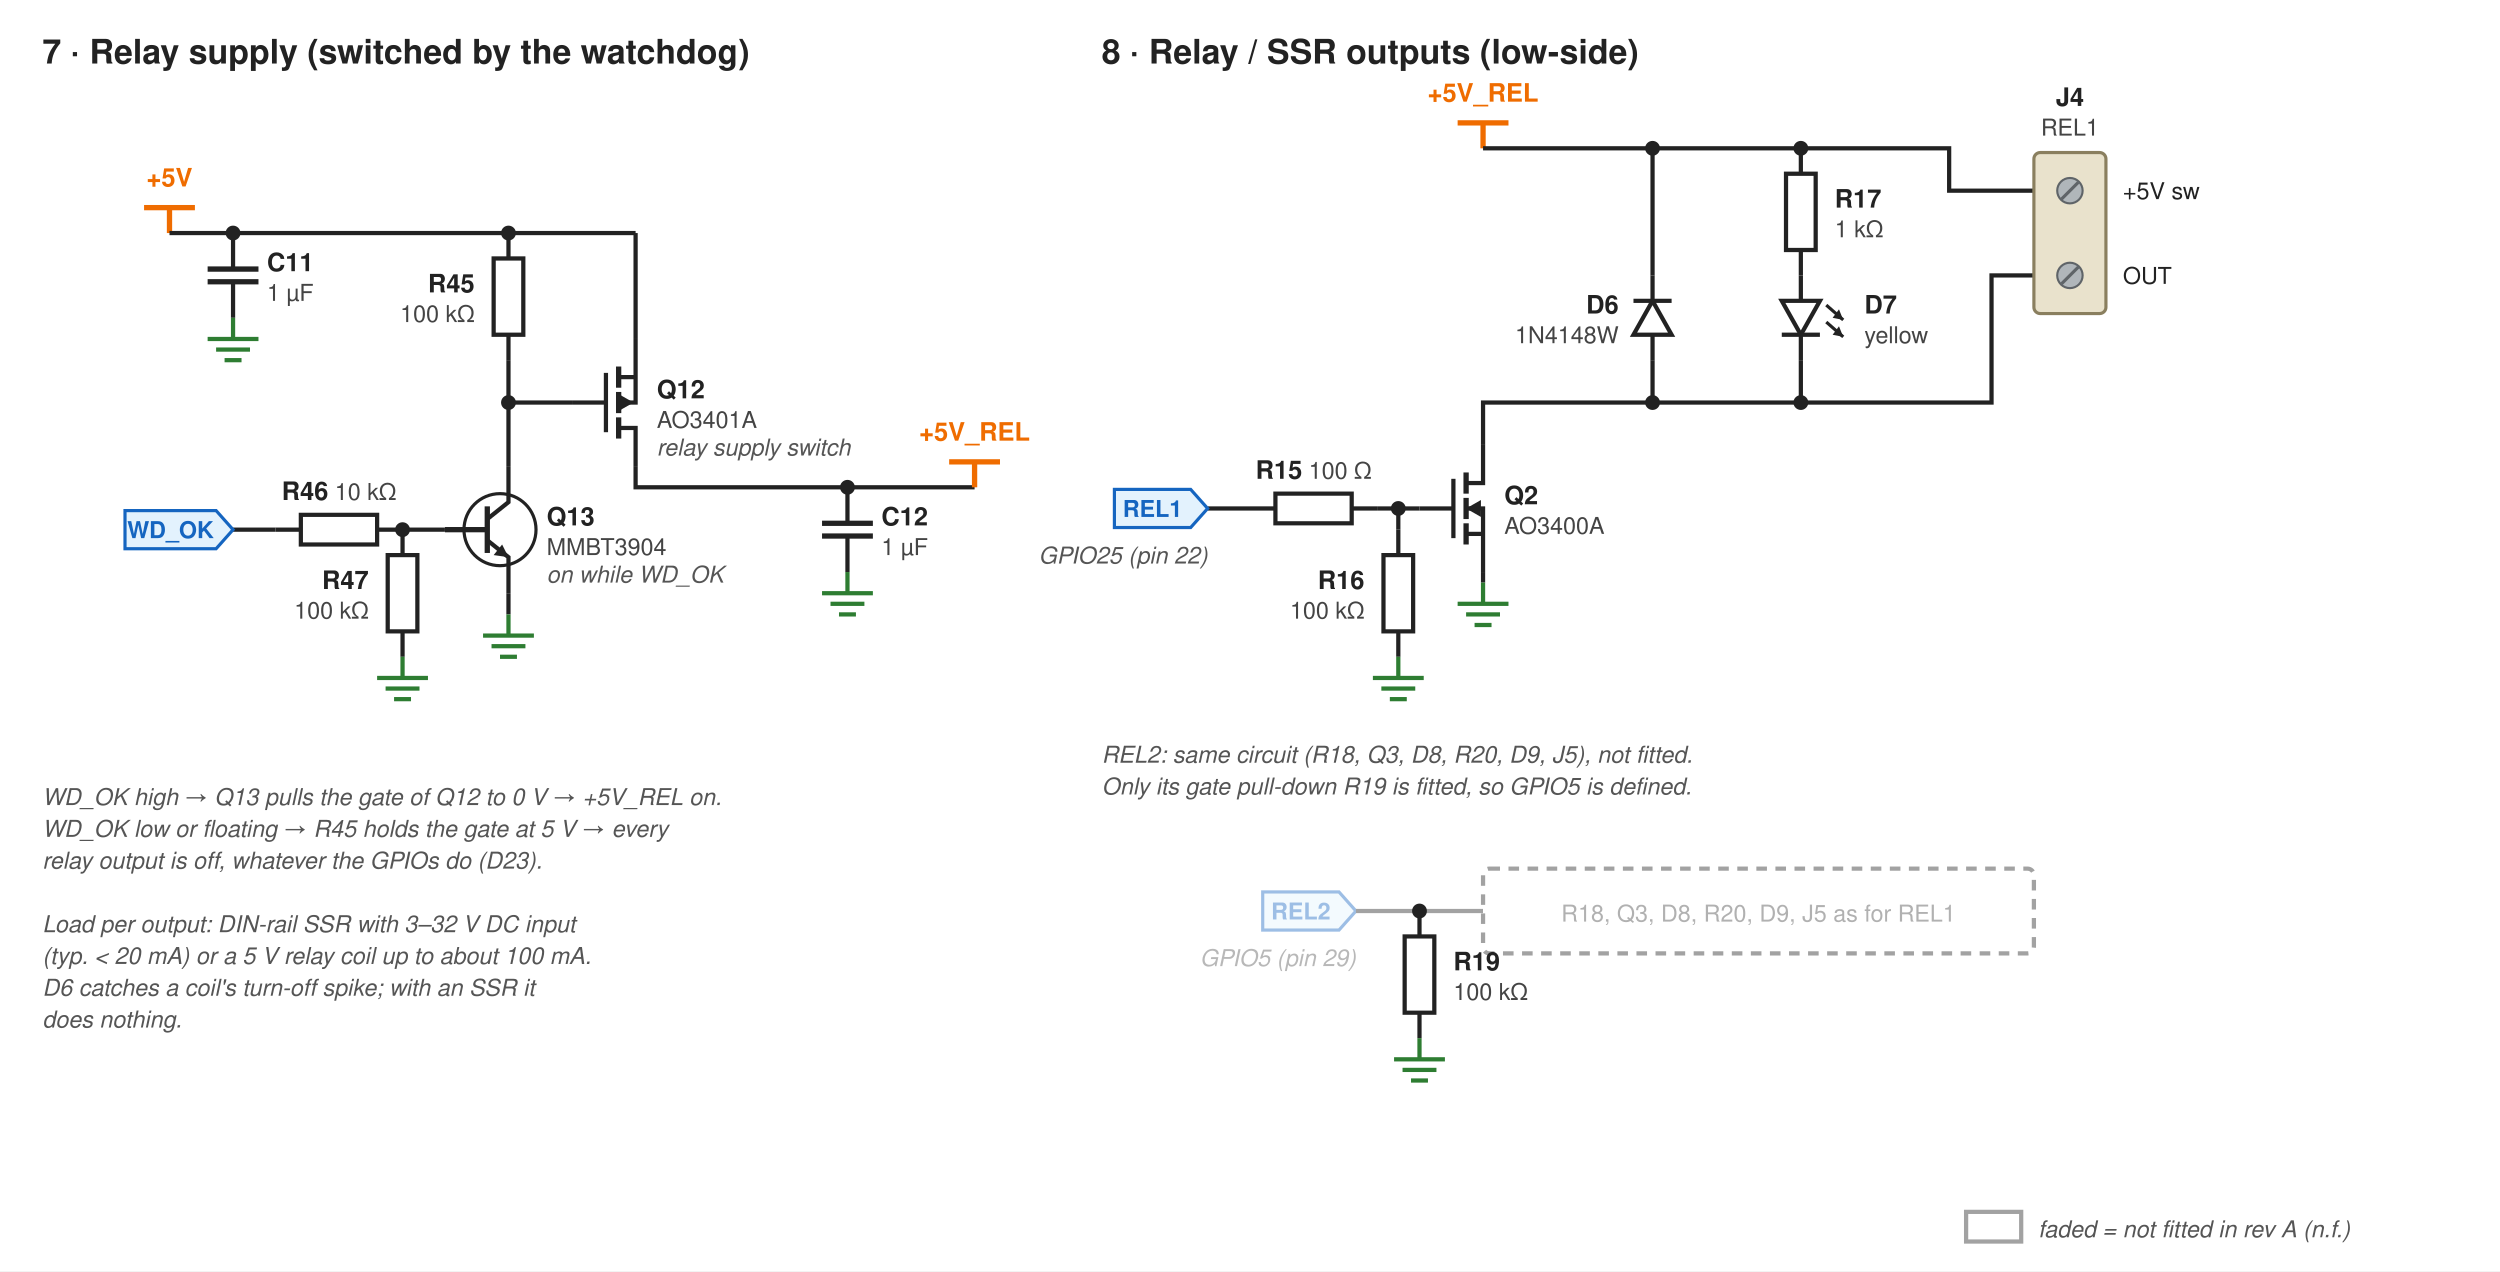
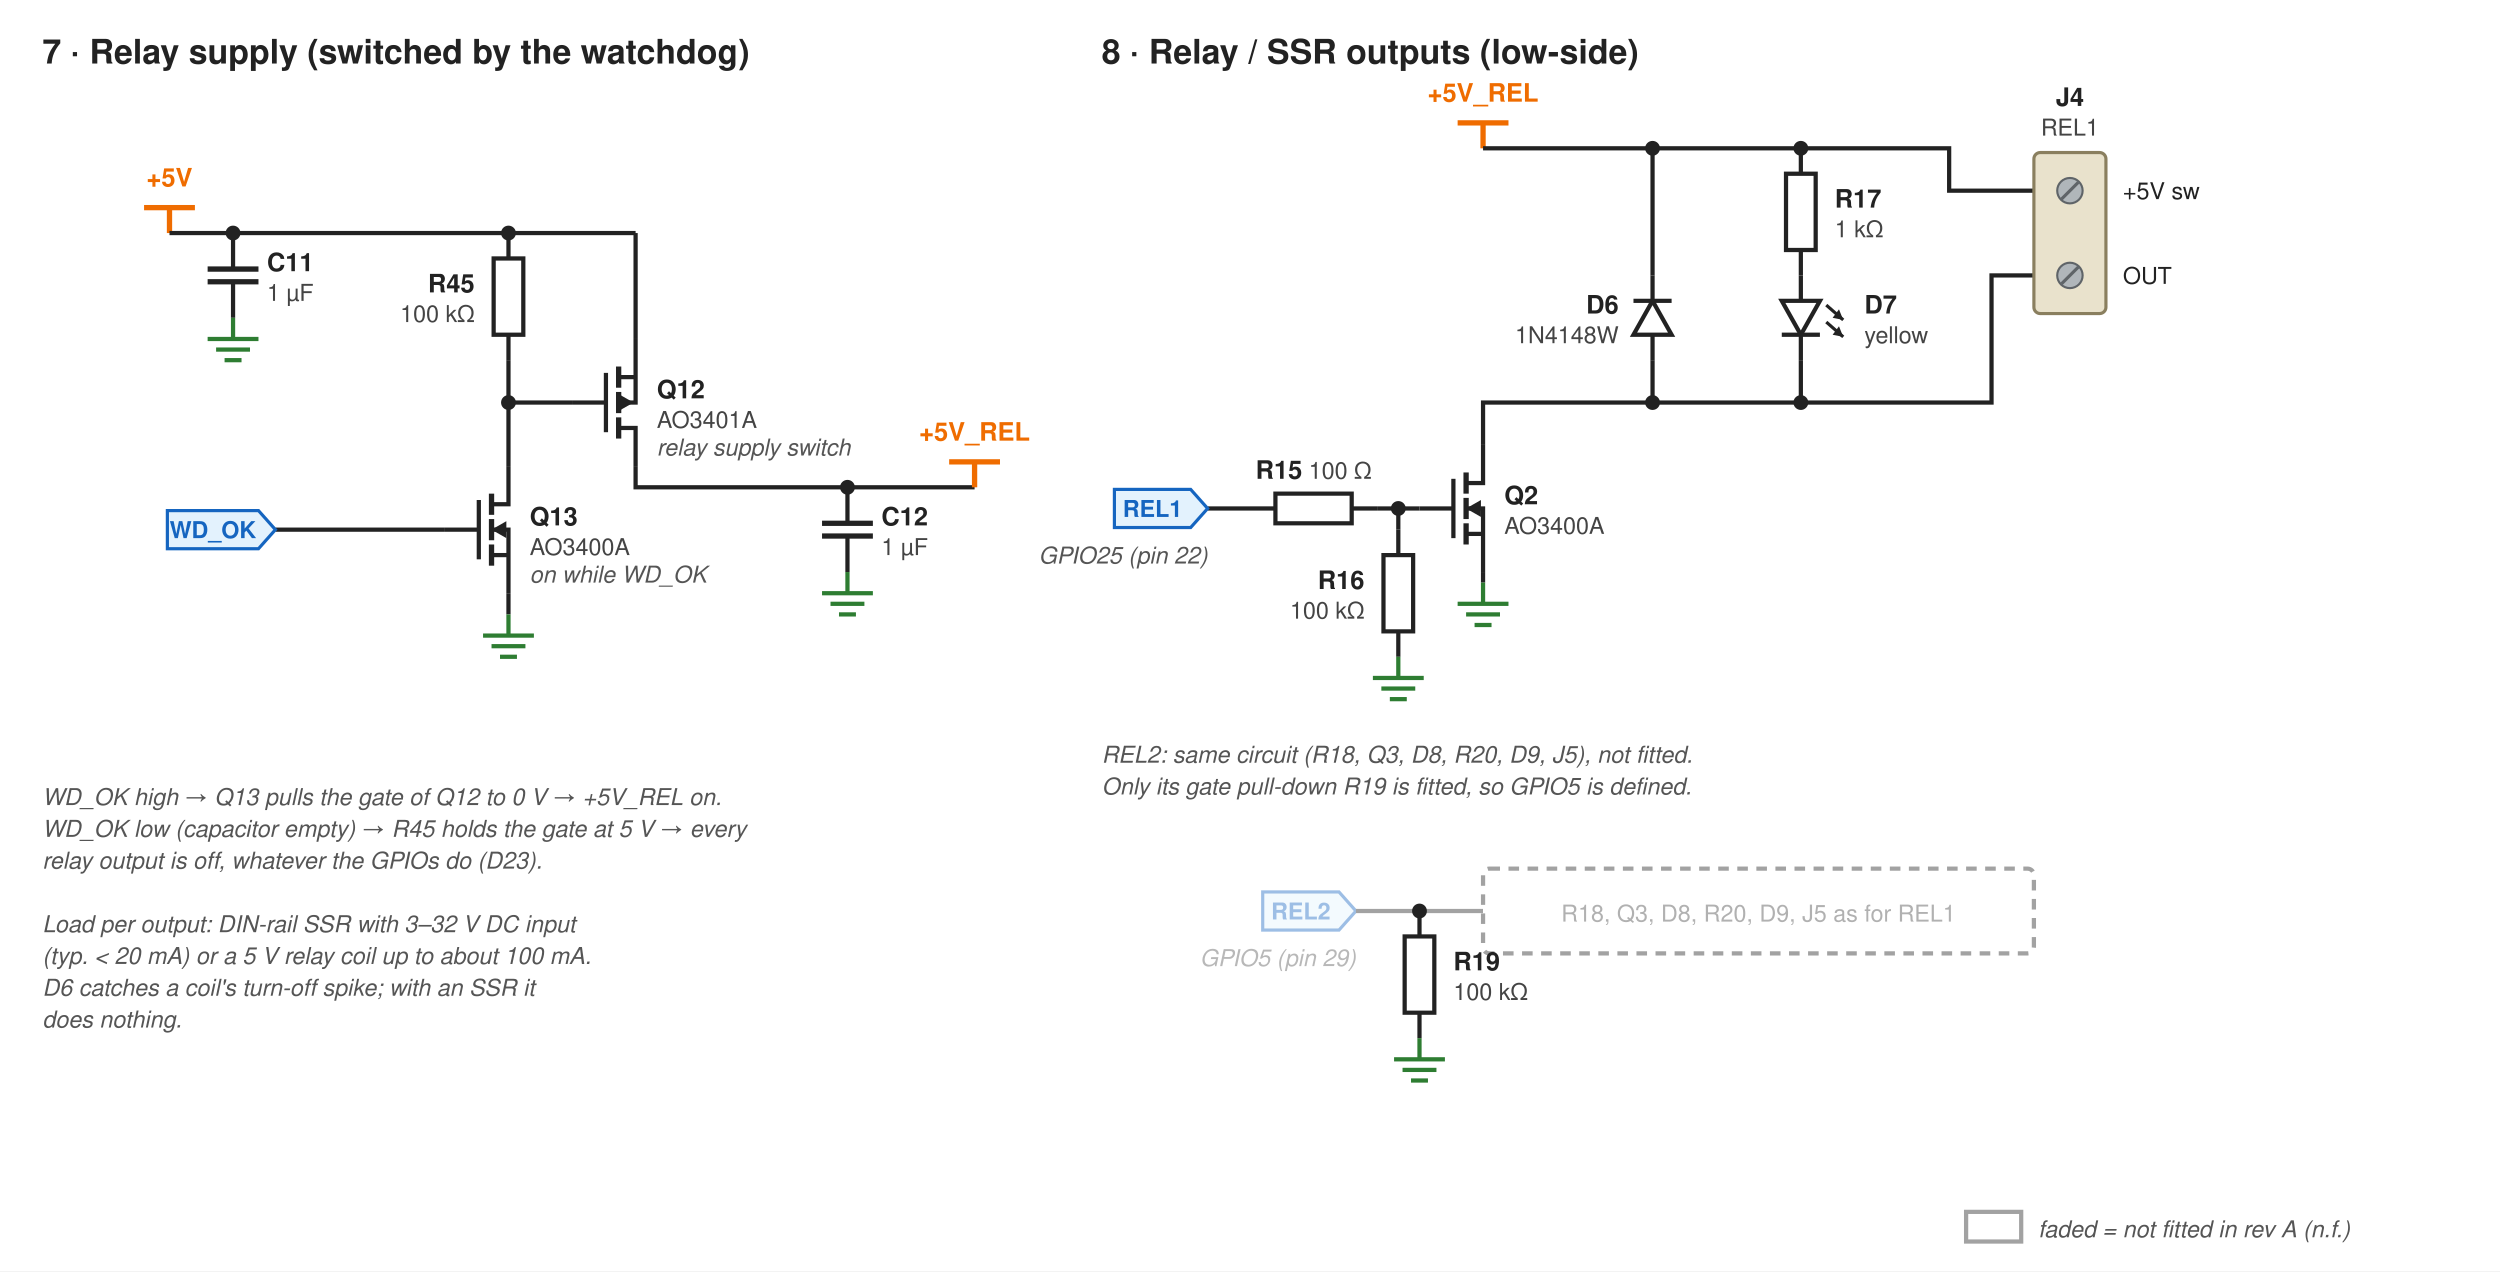
<svg xmlns="http://www.w3.org/2000/svg" width="1180" height="600" viewBox="0 0 1180 600" font-family="Helvetica, Arial, sans-serif">
  <style>.w{stroke:#222;stroke-width:2;fill:none}.b{stroke:#222;stroke-width:2;fill:white}.r{font-size:12px;font-weight:bold;fill:#222}.v{font-size:11px;fill:#444}.pn{font-size:11px;fill:#222}.num{font-size:10px;fill:#c62828}.n{font-size:11px;fill:#555;font-style:italic}.h{font-size:16px;font-weight:bold;fill:#222}</style>
  <rect width="1180" height="600" fill="white" />
  <text x="20" y="30" class="h" text-anchor="start">7 · Relay supply (switched by the watchdog)</text>
  <path d="M80 110 V98 M68 98 H92" style="stroke:#ef6c00;stroke-width:2.5;fill:none" />
  <text x="80" y="88" class="r" text-anchor="middle" style="fill:#ef6c00">+5V</text>
  <path class="w" d="M80 110 L300 110" />
  <circle cx="110" cy="110" r="3.5" fill="#222" />
  <g transform="translate(110 110) rotate(90)">
    <path class="w" d="M0 0 H17" />
    <path class="w" d="M23 0 H40" />
    <path class="w" d="M17 -12 V12" style="stroke-width:2.5" />
    <path class="w" d="M23 -12 V12" style="stroke-width:2.5" />
  </g>
  <text x="126.0" y="128.0" class="r" text-anchor="start">C11</text>
  <text x="126.0" y="142.0" class="v" text-anchor="start">1 µF</text>
  <path d="M110 150 V160 M98 160 H122 M102 165 H118 M106 170 H114" style="stroke:#2e7d32;stroke-width:2;fill:none" />
  <circle cx="240" cy="110" r="3.5" fill="#222" />
  <g transform="translate(240 110) rotate(90)">
    <path class="w" d="M0 0 H12" />
    <path class="w" d="M48 0 H60" />
    <rect class="b" x="12" y="-7" width="36" height="14" />
  </g>
  <text x="224.0" y="138.0" class="r" text-anchor="end">R45</text>
  <text x="224.0" y="152.0" class="v" text-anchor="end">100 kΩ</text>
  <g transform="translate(300 190)">
    <path class="w" d="M-30 0 H-14 M-14 -14 V14" />
    <path class="w" d="M-8 -17 V-7 M-8 -5 V5 M-8 7 V17" style="stroke-width:2.5" />
    <path class="w" d="M-8 -12 H0 V-30 M-8 12 H0 V30 M-8 0 H0 V-12" />
    <path d="M-1 0 L-8 -4 L-8 4 Z" fill="#222" />
  </g>
  <text x="310" y="188" class="r" text-anchor="start">Q12</text>
  <text x="310" y="202" class="v" text-anchor="start">AO3401A</text>
  <text x="310" y="215" class="n" text-anchor="start">relay supply switch</text>
  <path class="w" d="M300 110 L300 160" />
  <path class="w" d="M240 170 L240 220" />
  <path class="w" d="M270 190 L240 190" />
  <circle cx="240" cy="190" r="3.5" fill="#222" />
  <g transform="translate(240 250)">
-     <circle cx="-4" cy="0" r="17" style="fill:white;stroke:#222;stroke-width:1.5" />
-     <path class="w" d="M-30 0 H-10 M-10 -11 V11" style="stroke-width:2.5" />
-     <path class="w" d="M-10 -5 L0 -13 V-30 M-10 5 L0 13 V30" />
-     <path d="M0 13 L-7 12 L-3 7 Z" fill="#222" />
+     <path class="w" d="M-30 0 H-14 M-14 -14 V14" />
+     <path class="w" d="M-8 -17 V-7 M-8 -5 V5 M-8 7 V17" style="stroke-width:2.5" />
+     <path class="w" d="M-8 -12 H0 V-30 M-8 12 H0 V30 M-8 0 H0 V12" />
+     <path d="M-8 0 L-1 -4 L-1 4 Z" fill="#222" />
  </g>
-   <text x="258" y="248" class="r" text-anchor="start">Q13</text>
-   <text x="258" y="262" class="v" text-anchor="start">MMBT3904</text>
-   <text x="258" y="275" class="n" text-anchor="start">on while WD_OK</text>
+   <text x="250" y="248" class="r" text-anchor="start">Q13</text>
+   <text x="250" y="262" class="v" text-anchor="start">AO3400A</text>
+   <text x="250" y="275" class="n" text-anchor="start">on while WD_OK</text>
  <path class="w" d="M240 280 L240 290" />
  <path d="M240 290 V300 M228 300 H252 M232 305 H248 M236 310 H244" style="stroke:#2e7d32;stroke-width:2;fill:none" />
-   <path class="w" d="M210 250 L190 250" />
-   <circle cx="190" cy="250" r="3.5" fill="#222" />
-   <g transform="translate(190 250) rotate(180)">
-     <path class="w" d="M0 0 H12" />
-     <path class="w" d="M48 0 H60" />
-     <rect class="b" x="12" y="-7" width="36" height="14" />
-   </g>
-   <text x="160.0" y="236.0" class="v" text-anchor="middle">
-     <tspan class="r">R46</tspan> 10 kΩ</text>
-   <path class="w" d="M130 250 L110 250" />
-   <polygon points="110,250 102,241 59,241 59,259 102,259" style="fill:#e3f2fd;stroke:#1565c0;stroke-width:1.5" />
-   <text x="80.5" y="254" class="pn" text-anchor="middle" style="font-weight:bold;fill:#1565c0">WD_OK</text>
-   <g transform="translate(190 250) rotate(90)">
-     <path class="w" d="M0 0 H12" />
-     <path class="w" d="M48 0 H60" />
-     <rect class="b" x="12" y="-7" width="36" height="14" />
-   </g>
-   <text x="174.0" y="278.0" class="r" text-anchor="end">R47</text>
-   <text x="174.0" y="292.0" class="v" text-anchor="end">100 kΩ</text>
-   <path d="M190 310 V320 M178 320 H202 M182 325 H198 M186 330 H194" style="stroke:#2e7d32;stroke-width:2;fill:none" />
+   <path class="w" d="M210 250 L130 250" />
+   <polygon points="130,250 122,241 79,241 79,259 122,259" style="fill:#e3f2fd;stroke:#1565c0;stroke-width:1.5" />
+   <text x="100.5" y="254" class="pn" text-anchor="middle" style="font-weight:bold;fill:#1565c0">WD_OK</text>
  <path class="w" d="M300 220 L300 230 L460 230" />
  <circle cx="400" cy="230" r="3.5" fill="#222" />
  <g transform="translate(400 230) rotate(90)">
    <path class="w" d="M0 0 H17" />
    <path class="w" d="M23 0 H40" />
    <path class="w" d="M17 -12 V12" style="stroke-width:2.5" />
    <path class="w" d="M23 -12 V12" style="stroke-width:2.5" />
  </g>
  <text x="416.0" y="248.0" class="r" text-anchor="start">C12</text>
  <text x="416.0" y="262.0" class="v" text-anchor="start">1 µF</text>
  <path d="M400 270 V280 M388 280 H412 M392 285 H408 M396 290 H404" style="stroke:#2e7d32;stroke-width:2;fill:none" />
  <path d="M460 230 V218 M448 218 H472" style="stroke:#ef6c00;stroke-width:2.5;fill:none" />
  <text x="460" y="208" class="r" text-anchor="middle" style="fill:#ef6c00">+5V_REL</text>
  <text x="20" y="380" class="n" text-anchor="start">WD_OK high → Q13 pulls the gate of Q12 to 0 V → +5V_REL on.</text>
-   <text x="20" y="395" class="n" text-anchor="start">WD_OK low or floating → R45 holds the gate at 5 V → every</text>
+   <text x="20" y="395" class="n" text-anchor="start">WD_OK low (capacitor empty) → R45 holds the gate at 5 V → every</text>
  <text x="20" y="410" class="n" text-anchor="start">relay output is off, whatever the GPIOs do (D23).</text>
  <text x="20" y="425" class="n" text-anchor="start" />
  <text x="20" y="440" class="n" text-anchor="start">Load per output: DIN-rail SSR with 3–32 V DC input</text>
  <text x="20" y="455" class="n" text-anchor="start">(typ. &lt; 20 mA) or a 5 V relay coil up to about 100 mA.</text>
  <text x="20" y="470" class="n" text-anchor="start">D6 catches a coil's turn-off spike; with an SSR it</text>
  <text x="20" y="485" class="n" text-anchor="start">does nothing.</text>
  <text x="520" y="30" class="h" text-anchor="start">8 · Relay / SSR outputs (low-side)</text>
  <path d="M700 70 V58 M688 58 H712" style="stroke:#ef6c00;stroke-width:2.5;fill:none" />
  <text x="700" y="48" class="r" text-anchor="middle" style="fill:#ef6c00">+5V_REL</text>
  <path class="w" d="M700 70 L920 70 L920 90 L960 90" />
  <circle cx="780" cy="70" r="3.5" fill="#222" />
  <circle cx="850" cy="70" r="3.5" fill="#222" />
  <g transform="translate(700 240)">
    <path class="w" d="M-30 0 H-14 M-14 -14 V14" />
    <path class="w" d="M-8 -17 V-7 M-8 -5 V5 M-8 7 V17" style="stroke-width:2.5" />
    <path class="w" d="M-8 -12 H0 V-30 M-8 12 H0 V30 M-8 0 H0 V12" />
    <path d="M-8 0 L-1 -4 L-1 4 Z" fill="#222" />
  </g>
  <text x="710" y="238" class="r" text-anchor="start">Q2</text>
  <text x="710" y="252" class="v" text-anchor="start">AO3400A</text>
  <path class="w" d="M700 270 L700 275" />
  <path d="M700 275 V285 M688 285 H712 M692 290 H708 M696 295 H704" style="stroke:#2e7d32;stroke-width:2;fill:none" />
  <path class="w" d="M700 210 L700 190 L940 190 L940 130 L960 130" />
  <circle cx="780" cy="190" r="3.5" fill="#222" />
  <circle cx="850" cy="190" r="3.5" fill="#222" />
  <g transform="translate(780 170) rotate(270)">
    <path class="w" d="M0 0 H12" />
    <path class="w" d="M28 0 H40" />
    <path d="M12 -9 L28 0 L12 9 Z" style="fill:white;stroke:#222;stroke-width:2" />
    <path class="w" d="M28 -9 V9" />
  </g>
  <text x="764.0" y="148.0" class="r" text-anchor="end">D6</text>
  <text x="764.0" y="162.0" class="v" text-anchor="end">1N4148W</text>
  <path class="w" d="M780 170 L780 190" />
  <path class="w" d="M780 130 L780 70" />
  <g transform="translate(850 70) rotate(90)">
    <path class="w" d="M0 0 H12" />
    <path class="w" d="M48 0 H60" />
    <rect class="b" x="12" y="-7" width="36" height="14" />
  </g>
  <text x="866.0" y="98.0" class="r" text-anchor="start">R17</text>
  <text x="866.0" y="112.0" class="v" text-anchor="start">1 kΩ</text>
  <g transform="translate(850 130) rotate(90)">
    <path class="w" d="M0 0 H12" />
    <path class="w" d="M28 0 H40" />
    <path d="M12 -9 L28 0 L12 9 Z" style="fill:white;stroke:#222;stroke-width:2" />
    <path class="w" d="M28 -9 V9" />
    <path class="w" d="M14 -12 L21 -20" style="stroke-width:1.5" />
    <path d="M21 -20 L16 -18 L20 -15 Z" fill="#222" />
    <path class="w" d="M22 -12 L29 -20" style="stroke-width:1.5" />
    <path d="M29 -20 L24 -18 L28 -15 Z" fill="#222" />
  </g>
  <text x="880.0" y="148.0" class="r" text-anchor="start">D7</text>
  <text x="880.0" y="162.0" class="v" text-anchor="start">yellow</text>
  <path class="w" d="M850 170 L850 190" />
  <rect x="960" y="72" width="34" height="76" rx="3" style="fill:#E9E2CC;stroke:#8A7F5F;stroke-width:1.5" />
  <circle cx="977" cy="90" r="6" style="fill:#B0B6BA;stroke:#5F6468" />
  <path d="M973 94 L981 86" style="stroke:#5F6468;stroke-width:1.5" />
  <text x="1002" y="94" class="pn" text-anchor="start">+5V sw</text>
  <circle cx="977" cy="130" r="6" style="fill:#B0B6BA;stroke:#5F6468" />
  <path d="M973 134 L981 126" style="stroke:#5F6468;stroke-width:1.5" />
  <text x="1002" y="134" class="pn" text-anchor="start">OUT</text>
  <text x="977" y="50" class="r" text-anchor="middle">J4</text>
  <text x="977" y="64" class="v" text-anchor="middle">REL1</text>
  <path class="w" d="M670 240 L650 240" />
  <g transform="translate(650 240) rotate(180)">
    <path class="w" d="M0 0 H12" />
    <path class="w" d="M48 0 H60" />
    <rect class="b" x="12" y="-7" width="36" height="14" />
  </g>
  <text x="620.0" y="226.0" class="v" text-anchor="middle">
    <tspan class="r">R15</tspan> 100 Ω</text>
  <path class="w" d="M590 240 L570 240" />
  <polygon points="570,240 562,231 526,231 526,249 562,249" style="fill:#e3f2fd;stroke:#1565c0;stroke-width:1.5" />
  <text x="544.0" y="244" class="pn" text-anchor="middle" style="font-weight:bold;fill:#1565c0">REL1</text>
  <text x="570" y="266" class="n" text-anchor="end">GPIO25 (pin 22)</text>
  <circle cx="660" cy="240" r="3.5" fill="#222" />
  <path class="w" d="M660 240 L660 250" />
  <g transform="translate(660 250) rotate(90)">
    <path class="w" d="M0 0 H12" />
    <path class="w" d="M48 0 H60" />
    <rect class="b" x="12" y="-7" width="36" height="14" />
  </g>
  <text x="644.0" y="278.0" class="r" text-anchor="end">R16</text>
  <text x="644.0" y="292.0" class="v" text-anchor="end">100 kΩ</text>
  <path d="M660 310 V320 M648 320 H672 M652 325 H668 M656 330 H664" style="stroke:#2e7d32;stroke-width:2;fill:none" />
  <text x="520" y="360" class="n" text-anchor="start">REL2: same circuit (R18, Q3, D8, R20, D9, J5), not fitted.</text>
  <text x="520" y="375" class="n" text-anchor="start">Only its gate pull-down R19 is fitted, so GPIO5 is defined.</text>
  <g opacity="0.42">
    <polygon points="640,430 632,421 596,421 596,439 632,439" style="fill:#e3f2fd;stroke:#1565c0;stroke-width:1.5" />
    <text x="614.0" y="434" class="pn" text-anchor="middle" style="font-weight:bold;fill:#1565c0">REL2</text>
    <text x="640" y="456" class="n" text-anchor="end">GPIO5 (pin 29)</text>
    <path class="w" d="M640 430 L700 430" />
    <rect x="700" y="410" width="260" height="40" rx="3" style="fill:white;stroke:#222;stroke-width:2;stroke-dasharray:5 4" />
    <text x="830" y="435" class="v" text-anchor="middle">R18, Q3, D8, R20, D9, J5 as for REL1</text>
  </g>
  <circle cx="670" cy="430" r="3.5" fill="#222" />
  <g transform="translate(670 430) rotate(90)">
    <path class="w" d="M0 0 H12" />
    <path class="w" d="M48 0 H60" />
    <rect class="b" x="12" y="-7" width="36" height="14" />
  </g>
  <text x="686.0" y="458.0" class="r" text-anchor="start">R19</text>
  <text x="686.0" y="472.0" class="v" text-anchor="start">100 kΩ</text>
  <path d="M670 490 V500 M658 500 H682 M662 505 H678 M666 510 H674" style="stroke:#2e7d32;stroke-width:2;fill:none" />
  <g opacity="0.42">
    <rect x="928" y="572" width="26" height="14" style="fill:white;stroke:#222;stroke-width:2" />
  </g>
  <text x="962" y="584" class="n" text-anchor="start">faded = not fitted in rev A (n.f.)</text>
</svg>
